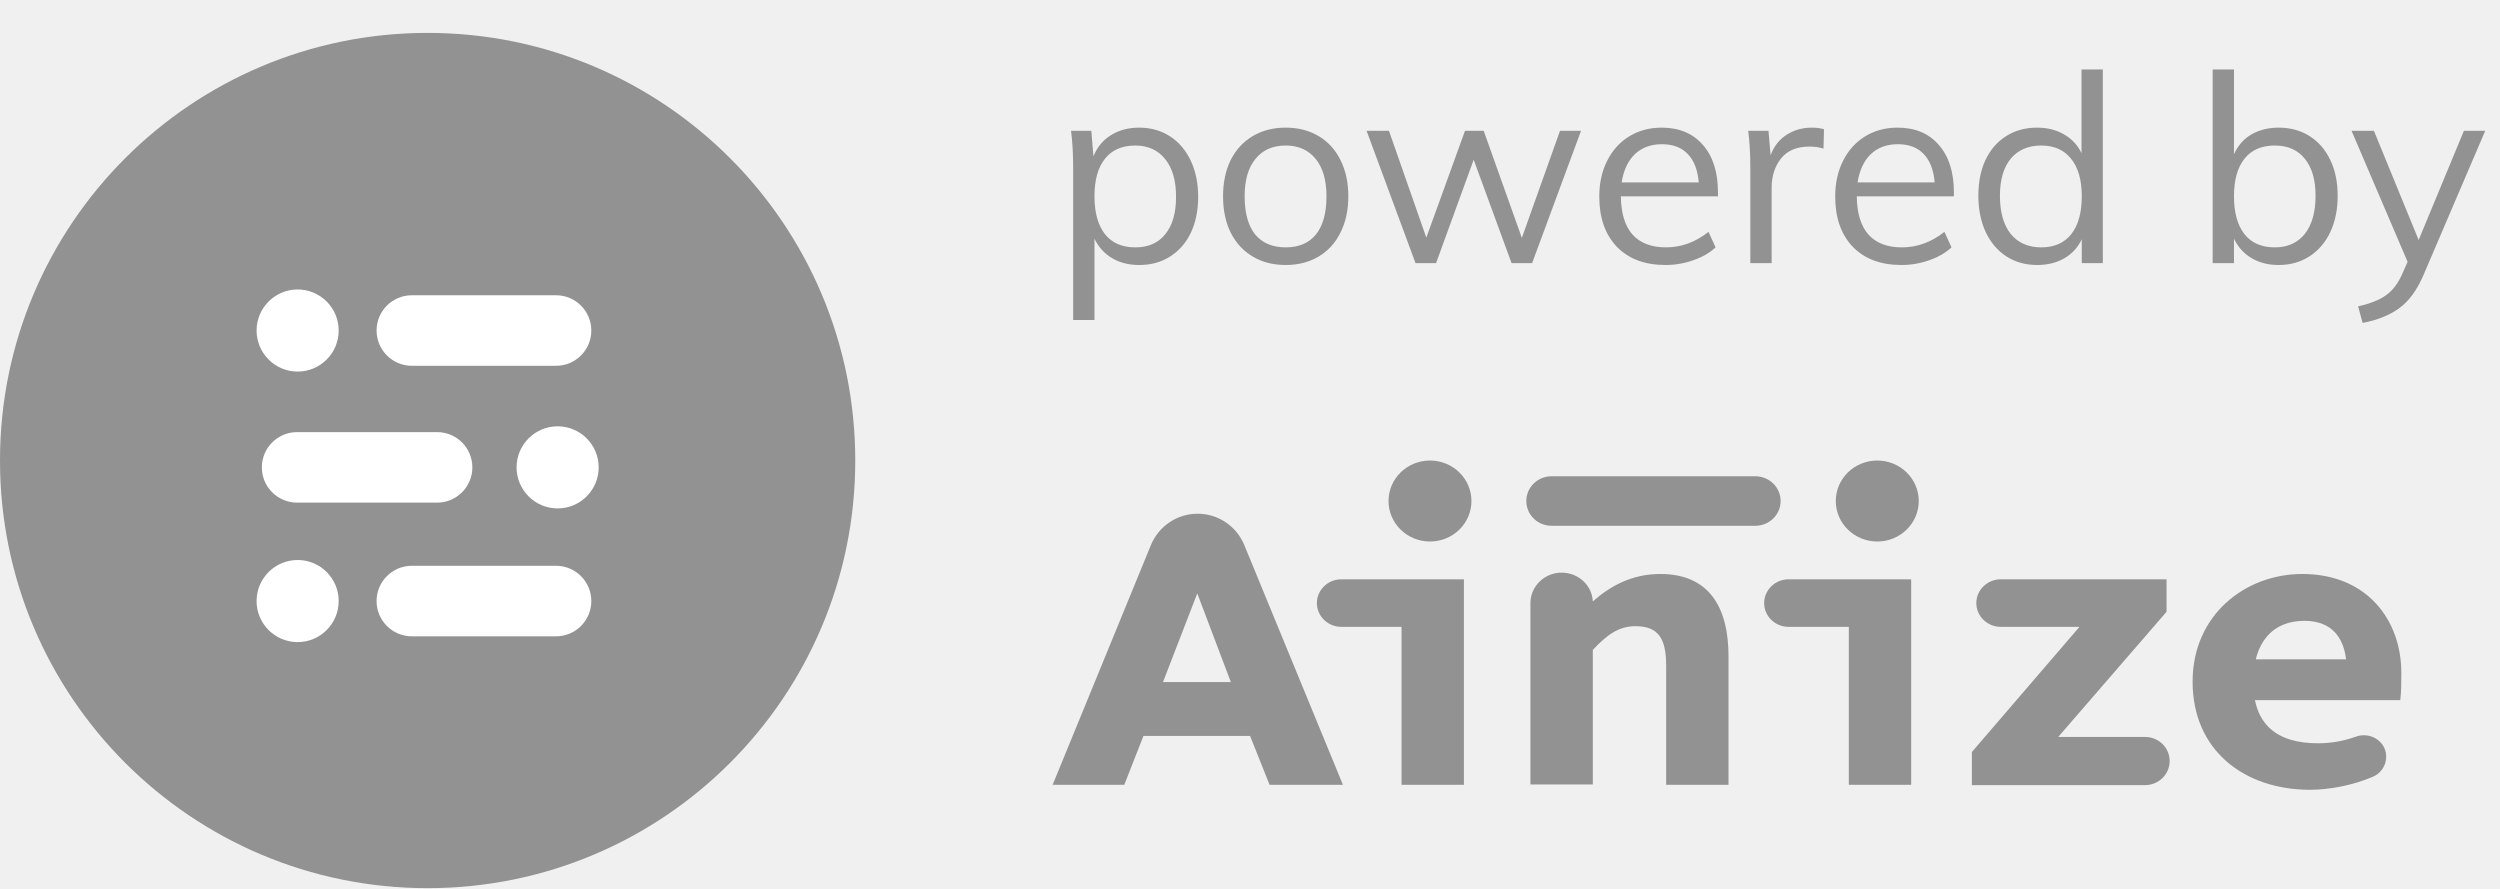
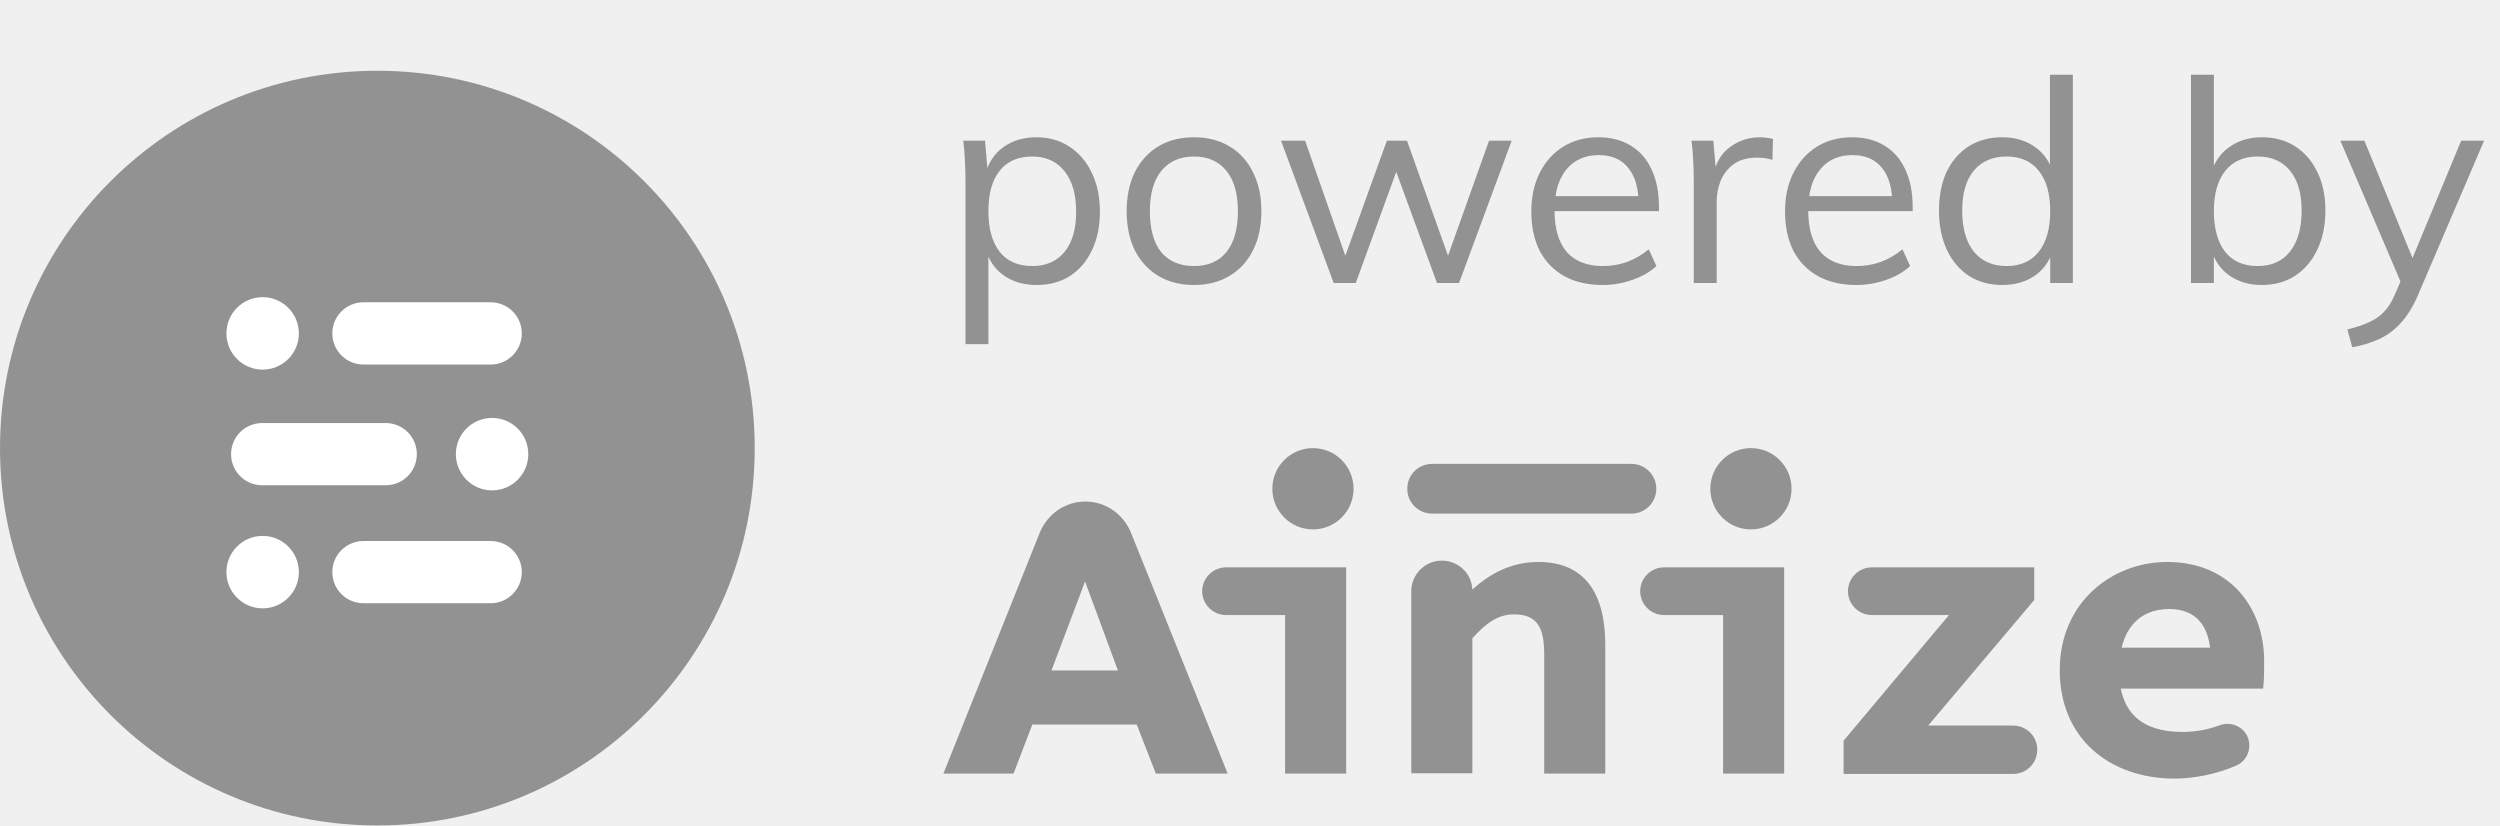
- <svg xmlns="http://www.w3.org/2000/svg" width="76" height="27" viewBox="0 0 76 27" fill="none">
+ <svg xmlns="http://www.w3.org/2000/svg" width="106" height="35" viewBox="0 0 106 35" fill="none">
  <g clip-path="url(#clip0)">
-     <path d="M36.407 15.617C35.782 15.617 35.23 15.994 34.99 16.564L32 23.858H34.178L34.761 22.372H38.002L38.595 23.858H40.825L37.824 16.564C37.585 15.994 37.032 15.617 36.407 15.617ZM35.355 20.735L36.397 18.039L37.418 20.735H35.355Z" fill="#929292" />
-     <path d="M42.607 19.056H40.773C40.367 19.056 40.033 18.73 40.033 18.334C40.033 17.937 40.367 17.611 40.773 17.611H44.503V23.858H42.607V19.056Z" fill="#929292" />
-     <path d="M56.204 19.056H54.37C53.964 19.056 53.63 18.73 53.63 18.334C53.63 17.937 53.964 17.611 54.37 17.611H58.1V23.858H56.204V19.056Z" fill="#929292" />
-     <path d="M59.945 22.861L63.216 19.056H60.82C60.413 19.056 60.08 18.73 60.08 18.334C60.08 17.937 60.413 17.611 60.82 17.611H65.863V18.598L62.57 22.403H65.206C65.623 22.403 65.957 22.728 65.957 23.135C65.957 23.542 65.623 23.868 65.206 23.868H59.945V22.861Z" fill="#929292" />
-     <path d="M66.655 20.724C66.655 18.68 68.27 17.449 69.989 17.449C71.958 17.449 73 18.852 73 20.45C73 20.745 73 21.029 72.969 21.284H68.072V20.043H71.645L71.343 20.399C71.343 19.392 70.895 18.873 70.051 18.873C69.114 18.873 68.499 19.493 68.499 20.735C68.499 22.026 69.218 22.596 70.468 22.596C70.864 22.596 71.26 22.525 71.625 22.393C71.937 22.281 72.291 22.403 72.458 22.688C72.646 23.023 72.5 23.461 72.135 23.613C71.541 23.868 70.833 24.01 70.208 24.01C68.207 24 66.655 22.8 66.655 20.724Z" fill="#929292" />
-     <path d="M53.36 15.984H47.17C46.743 15.984 46.4 15.648 46.4 15.231C46.4 14.814 46.743 14.478 47.17 14.478H53.36C53.787 14.478 54.131 14.814 54.131 15.231C54.131 15.648 53.787 15.984 53.36 15.984Z" fill="#929292" />
-     <path d="M43.472 16.462C44.168 16.462 44.732 15.911 44.732 15.231C44.732 14.551 44.168 14 43.472 14C42.775 14 42.211 14.551 42.211 15.231C42.211 15.911 42.775 16.462 43.472 16.462Z" fill="#929292" />
-     <path d="M57.069 16.462C57.765 16.462 58.33 15.911 58.33 15.231C58.33 14.551 57.765 14 57.069 14C56.373 14 55.808 14.551 55.808 15.231C55.808 15.911 56.373 16.462 57.069 16.462Z" fill="#929292" />
-     <path d="M50.473 17.449C49.609 17.449 48.952 17.815 48.421 18.283C48.4 17.794 47.983 17.408 47.473 17.408C46.952 17.408 46.525 17.825 46.525 18.334V18.71V23.847H48.421V19.758C48.848 19.3 49.213 19.036 49.713 19.036C50.411 19.036 50.651 19.402 50.651 20.236V23.858H52.547V19.992C52.557 18.415 51.922 17.449 50.473 17.449Z" fill="#929292" />
+     <path d="M46.02 21.265C45.166 21.265 44.412 21.791 44.084 22.589L40 32.801H42.974L43.771 30.721H48.197L49.008 32.801H52.054L47.955 22.589C47.628 21.791 46.874 21.265 46.02 21.265ZM44.583 28.428L46.006 24.654L47.4 28.428H44.583Z" fill="#929292" />
+     <path d="M54.487 26.078H51.983C51.428 26.078 50.972 25.623 50.972 25.067C50.972 24.512 51.428 24.056 51.983 24.056H57.078V32.801H54.487V26.078Z" fill="#929292" />
+     <path d="M73.059 26.078H70.555C69.999 26.078 69.544 25.623 69.544 25.067C69.544 24.512 69.999 24.056 70.555 24.056H75.649V32.801H73.059V26.078Z" fill="#929292" />
+     <path d="M78.168 31.405L82.637 26.078H79.364C78.809 26.078 78.353 25.623 78.353 25.067C78.353 24.512 78.809 24.056 79.364 24.056H86.252V25.438L81.754 30.764H85.355C85.924 30.764 86.38 31.22 86.38 31.789C86.38 32.359 85.924 32.815 85.355 32.815H78.168V31.405Z" fill="#929292" />
+     <path d="M87.333 28.414C87.333 25.551 89.539 23.828 91.887 23.828C94.577 23.828 96 25.794 96 28.029C96 28.442 96 28.841 95.957 29.197H89.269V27.46H94.15L93.737 27.958C93.737 26.548 93.125 25.822 91.972 25.822C90.692 25.822 89.852 26.691 89.852 28.428C89.852 30.237 90.834 31.035 92.542 31.035C93.083 31.035 93.623 30.935 94.121 30.75C94.548 30.593 95.032 30.764 95.26 31.163C95.516 31.633 95.317 32.245 94.819 32.459C94.008 32.815 93.04 33.014 92.186 33.014C89.454 33 87.333 31.319 87.333 28.414Z" fill="#929292" />
+     <path d="M69.174 21.777H60.721C60.137 21.777 59.668 21.307 59.668 20.723C59.668 20.139 60.137 19.669 60.721 19.669H69.174C69.757 19.669 70.227 20.139 70.227 20.723C70.227 21.307 69.757 21.777 69.174 21.777Z" fill="#929292" />
+     <path d="M55.669 22.447C56.62 22.447 57.391 21.675 57.391 20.723C57.391 19.771 56.62 19 55.669 19C54.718 19 53.947 19.771 53.947 20.723C53.947 21.675 54.718 22.447 55.669 22.447Z" fill="#929292" />
+     <path d="M74.24 22.447C75.191 22.447 75.962 21.675 75.962 20.723C75.962 19.771 75.191 19 74.24 19C73.289 19 72.518 19.771 72.518 20.723C72.518 21.675 73.289 22.447 74.24 22.447Z" fill="#929292" />
+     <path d="M65.232 23.828C64.051 23.828 63.154 24.341 62.428 24.996C62.4 24.312 61.831 23.771 61.133 23.771C60.422 23.771 59.838 24.355 59.838 25.067V25.594V32.786H62.428V27.061C63.012 26.42 63.51 26.05 64.193 26.05C65.147 26.05 65.474 26.563 65.474 27.73V32.801H68.064V27.389C68.078 25.181 67.21 23.828 65.232 23.828Z" fill="#929292" />
  </g>
-   <path d="M34.632 3.88C34.984 3.88 35.296 3.968 35.568 4.144C35.84 4.32 36.051 4.568 36.2 4.888C36.349 5.203 36.424 5.568 36.424 5.984C36.424 6.4 36.349 6.765 36.2 7.08C36.051 7.389 35.84 7.629 35.568 7.8C35.301 7.971 34.989 8.056 34.632 8.056C34.317 8.056 34.043 7.987 33.808 7.848C33.573 7.709 33.395 7.512 33.272 7.256V9.728H32.624V5.104C32.624 4.688 32.603 4.312 32.56 3.976H33.176L33.24 4.752C33.352 4.475 33.528 4.261 33.768 4.112C34.013 3.957 34.301 3.88 34.632 3.88ZM34.512 7.52C34.907 7.52 35.211 7.387 35.424 7.12C35.643 6.853 35.752 6.475 35.752 5.984C35.752 5.493 35.643 5.112 35.424 4.84C35.205 4.563 34.901 4.424 34.512 4.424C34.112 4.424 33.805 4.557 33.592 4.824C33.379 5.091 33.272 5.472 33.272 5.968C33.272 6.464 33.379 6.848 33.592 7.12C33.805 7.387 34.112 7.52 34.512 7.52ZM39.085 8.056C38.706 8.056 38.373 7.971 38.085 7.8C37.797 7.629 37.573 7.387 37.413 7.072C37.258 6.757 37.181 6.389 37.181 5.968C37.181 5.547 37.258 5.179 37.413 4.864C37.573 4.549 37.797 4.307 38.085 4.136C38.373 3.965 38.706 3.88 39.085 3.88C39.464 3.88 39.797 3.965 40.085 4.136C40.373 4.307 40.594 4.549 40.749 4.864C40.909 5.179 40.989 5.547 40.989 5.968C40.989 6.389 40.909 6.757 40.749 7.072C40.594 7.387 40.373 7.629 40.085 7.8C39.797 7.971 39.464 8.056 39.085 8.056ZM39.085 7.52C39.485 7.52 39.791 7.389 40.005 7.128C40.218 6.861 40.325 6.475 40.325 5.968C40.325 5.477 40.215 5.099 39.997 4.832C39.778 4.56 39.474 4.424 39.085 4.424C38.69 4.424 38.383 4.56 38.165 4.832C37.946 5.099 37.837 5.477 37.837 5.968C37.837 6.475 37.944 6.861 38.157 7.128C38.376 7.389 38.685 7.52 39.085 7.52ZM47.424 3.976H48.064L46.576 8H45.952L44.8 4.856L43.656 8H43.032L41.544 3.976H42.224L43.36 7.224L44.536 3.976H45.104L46.264 7.232L47.424 3.976ZM52.226 5.968H49.274C49.28 6.48 49.397 6.867 49.626 7.128C49.861 7.389 50.2 7.52 50.642 7.52C51.112 7.52 51.544 7.363 51.938 7.048L52.154 7.52C51.978 7.685 51.752 7.816 51.474 7.912C51.202 8.008 50.922 8.056 50.634 8.056C50.005 8.056 49.512 7.872 49.154 7.504C48.797 7.131 48.618 6.621 48.618 5.976C48.618 5.565 48.698 5.203 48.858 4.888C49.018 4.568 49.242 4.32 49.53 4.144C49.818 3.968 50.146 3.88 50.514 3.88C51.048 3.88 51.466 4.056 51.77 4.408C52.074 4.755 52.226 5.235 52.226 5.848V5.968ZM50.522 4.384C50.186 4.384 49.912 4.485 49.698 4.688C49.49 4.891 49.357 5.176 49.298 5.544H51.642C51.61 5.165 51.498 4.877 51.306 4.68C51.12 4.483 50.858 4.384 50.522 4.384ZM55.082 3.88C55.215 3.88 55.338 3.896 55.45 3.928L55.434 4.52C55.311 4.477 55.17 4.456 55.01 4.456C54.621 4.456 54.33 4.579 54.138 4.824C53.951 5.064 53.858 5.357 53.858 5.704V8H53.21V5.104C53.21 4.688 53.189 4.312 53.146 3.976H53.762L53.826 4.72C53.927 4.448 54.09 4.24 54.314 4.096C54.538 3.952 54.794 3.88 55.082 3.88ZM59.398 5.968H56.446C56.452 6.48 56.569 6.867 56.798 7.128C57.033 7.389 57.372 7.52 57.814 7.52C58.284 7.52 58.716 7.363 59.11 7.048L59.326 7.52C59.15 7.685 58.924 7.816 58.646 7.912C58.374 8.008 58.094 8.056 57.806 8.056C57.177 8.056 56.684 7.872 56.326 7.504C55.969 7.131 55.79 6.621 55.79 5.976C55.79 5.565 55.87 5.203 56.03 4.888C56.19 4.568 56.414 4.32 56.702 4.144C56.99 3.968 57.318 3.88 57.686 3.88C58.22 3.88 58.638 4.056 58.942 4.408C59.246 4.755 59.398 5.235 59.398 5.848V5.968ZM57.694 4.384C57.358 4.384 57.084 4.485 56.87 4.688C56.662 4.891 56.529 5.176 56.47 5.544H58.814C58.782 5.165 58.67 4.877 58.478 4.68C58.292 4.483 58.03 4.384 57.694 4.384ZM63.926 2.112V8H63.286V7.272C63.169 7.523 62.99 7.717 62.75 7.856C62.515 7.989 62.24 8.056 61.926 8.056C61.574 8.056 61.262 7.968 60.99 7.792C60.723 7.616 60.515 7.371 60.366 7.056C60.217 6.736 60.142 6.368 60.142 5.952C60.142 5.536 60.214 5.173 60.358 4.864C60.507 4.549 60.718 4.307 60.99 4.136C61.262 3.965 61.574 3.88 61.926 3.88C62.24 3.88 62.515 3.949 62.75 4.088C62.984 4.221 63.16 4.411 63.278 4.656V2.112H63.926ZM62.054 7.52C62.449 7.52 62.752 7.387 62.966 7.12C63.179 6.848 63.286 6.464 63.286 5.968C63.286 5.477 63.179 5.099 62.966 4.832C62.752 4.56 62.449 4.424 62.054 4.424C61.659 4.424 61.35 4.557 61.126 4.824C60.907 5.091 60.798 5.467 60.798 5.952C60.798 6.448 60.907 6.835 61.126 7.112C61.35 7.384 61.659 7.52 62.054 7.52ZM69.273 3.88C69.625 3.88 69.937 3.965 70.209 4.136C70.481 4.307 70.691 4.549 70.841 4.864C70.99 5.173 71.065 5.536 71.065 5.952C71.065 6.368 70.99 6.736 70.841 7.056C70.691 7.371 70.481 7.616 70.209 7.792C69.937 7.968 69.625 8.056 69.273 8.056C68.958 8.056 68.683 7.987 68.449 7.848C68.214 7.709 68.035 7.512 67.913 7.256V8H67.265V2.112H67.913V4.688C68.03 4.427 68.206 4.227 68.441 4.088C68.681 3.949 68.958 3.88 69.273 3.88ZM69.153 7.52C69.542 7.52 69.846 7.384 70.065 7.112C70.283 6.835 70.393 6.448 70.393 5.952C70.393 5.467 70.283 5.091 70.065 4.824C69.851 4.557 69.547 4.424 69.153 4.424C68.753 4.424 68.446 4.557 68.233 4.824C68.019 5.091 67.913 5.472 67.913 5.968C67.913 6.464 68.019 6.848 68.233 7.12C68.446 7.387 68.753 7.52 69.153 7.52ZM75.551 3.976L73.671 8.368C73.473 8.827 73.225 9.163 72.927 9.376C72.628 9.589 72.26 9.736 71.823 9.816L71.687 9.312C72.065 9.227 72.351 9.112 72.543 8.968C72.74 8.829 72.903 8.613 73.031 8.32L73.191 7.96L71.487 3.976H72.167L73.527 7.296L74.903 3.976H75.551Z" fill="#929292" />
-   <circle cx="13" cy="14" r="13" fill="#929292" />
-   <path d="M16.904 11.12H12.52C11.928 11.12 11.448 10.64 11.448 10.048C11.448 9.456 11.928 8.976 12.52 8.976H16.904C17.496 8.976 17.976 9.456 17.976 10.048C17.976 10.64 17.496 11.12 16.904 11.12Z" fill="white" />
-   <path d="M9.048 11.296C9.737 11.296 10.296 10.737 10.296 10.048C10.296 9.359 9.737 8.8 9.048 8.8C8.359 8.8 7.8 9.359 7.8 10.048C7.8 10.737 8.359 11.296 9.048 11.296Z" fill="white" />
-   <path d="M16.904 19.344H12.52C11.928 19.344 11.448 18.864 11.448 18.272C11.448 17.68 11.928 17.2 12.52 17.2H16.904C17.496 17.2 17.976 17.68 17.976 18.272C17.976 18.864 17.496 19.344 16.904 19.344Z" fill="white" />
-   <path d="M9.048 19.52C9.737 19.52 10.296 18.961 10.296 18.272C10.296 17.583 9.737 17.024 9.048 17.024C8.359 17.024 7.8 17.583 7.8 18.272C7.8 18.961 8.359 19.52 9.048 19.52Z" fill="white" />
-   <path d="M9.032 13.136H13.288C13.88 13.136 14.36 13.616 14.36 14.208C14.36 14.8 13.88 15.28 13.288 15.28H9.032C8.44 15.28 7.96 14.8 7.96 14.208C7.96 13.616 8.44 13.136 9.032 13.136Z" fill="white" />
-   <path d="M16.952 15.456C17.641 15.456 18.2 14.897 18.2 14.208C18.2 13.519 17.641 12.96 16.952 12.96C16.263 12.96 15.704 13.519 15.704 14.208C15.704 14.897 16.263 15.456 16.952 15.456Z" fill="white" />
+   <path d="M40.936 14.592V7.656C40.936 7.376 40.928 7.096 40.912 6.816C40.904 6.528 40.88 6.244 40.84 5.964H41.764L41.872 7.212L41.776 7.392C41.912 6.888 42.172 6.5 42.556 6.228C42.94 5.956 43.404 5.82 43.948 5.82C44.476 5.82 44.94 5.952 45.34 6.216C45.748 6.48 46.064 6.848 46.288 7.32C46.52 7.792 46.636 8.344 46.636 8.976C46.636 9.608 46.52 10.16 46.288 10.632C46.064 11.096 45.752 11.456 45.352 11.712C44.952 11.96 44.484 12.084 43.948 12.084C43.404 12.084 42.94 11.948 42.556 11.676C42.172 11.404 41.912 11.016 41.776 10.512L41.908 10.392V14.592H40.936ZM43.768 11.28C44.352 11.28 44.808 11.08 45.136 10.68C45.464 10.28 45.628 9.712 45.628 8.976C45.628 8.24 45.464 7.668 45.136 7.26C44.808 6.844 44.352 6.636 43.768 6.636C43.168 6.636 42.708 6.836 42.388 7.236C42.068 7.636 41.908 8.208 41.908 8.952C41.908 9.696 42.068 10.272 42.388 10.68C42.708 11.08 43.168 11.28 43.768 11.28ZM50.627 12.084C50.051 12.084 49.547 11.956 49.115 11.7C48.691 11.444 48.359 11.084 48.119 10.62C47.887 10.148 47.771 9.592 47.771 8.952C47.771 8.32 47.887 7.768 48.119 7.296C48.359 6.824 48.691 6.46 49.115 6.204C49.547 5.948 50.051 5.82 50.627 5.82C51.203 5.82 51.703 5.948 52.127 6.204C52.559 6.46 52.891 6.824 53.123 7.296C53.363 7.768 53.483 8.32 53.483 8.952C53.483 9.592 53.363 10.148 53.123 10.62C52.891 11.084 52.559 11.444 52.127 11.7C51.703 11.956 51.203 12.084 50.627 12.084ZM50.627 11.28C51.219 11.28 51.675 11.084 51.995 10.692C52.323 10.292 52.487 9.712 52.487 8.952C52.487 8.208 52.323 7.636 51.995 7.236C51.667 6.836 51.211 6.636 50.627 6.636C50.043 6.636 49.583 6.836 49.247 7.236C48.919 7.636 48.755 8.208 48.755 8.952C48.755 9.712 48.915 10.292 49.235 10.692C49.563 11.084 50.027 11.28 50.627 11.28ZM56.548 12L54.316 5.964H55.336L57.196 11.28H56.884L58.804 5.964H59.656L61.552 11.28H61.24L63.136 5.964H64.096L61.864 12H60.928L58.936 6.564H59.464L57.484 12H56.548ZM70.232 11.28C69.968 11.528 69.628 11.724 69.212 11.868C68.804 12.012 68.384 12.084 67.952 12.084C67.328 12.084 66.788 11.96 66.332 11.712C65.884 11.464 65.536 11.108 65.288 10.644C65.048 10.172 64.928 9.612 64.928 8.964C64.928 8.34 65.048 7.792 65.288 7.32C65.528 6.848 65.86 6.48 66.284 6.216C66.716 5.952 67.212 5.82 67.772 5.82C68.308 5.82 68.768 5.94 69.152 6.18C69.536 6.412 69.828 6.748 70.028 7.188C70.236 7.628 70.34 8.156 70.34 8.772V8.952H65.78V8.316H69.788L69.476 8.76C69.492 8.056 69.352 7.516 69.056 7.14C68.768 6.764 68.344 6.576 67.784 6.576C67.2 6.576 66.74 6.784 66.404 7.2C66.076 7.608 65.912 8.176 65.912 8.904C65.912 9.688 66.084 10.28 66.428 10.68C66.78 11.08 67.292 11.28 67.964 11.28C68.316 11.28 68.652 11.224 68.972 11.112C69.3 10.992 69.612 10.812 69.908 10.572L70.232 11.28ZM71.815 12V7.656C71.815 7.376 71.807 7.096 71.791 6.816C71.783 6.528 71.759 6.244 71.719 5.964H72.643L72.775 7.452L72.643 7.416C72.755 6.888 72.995 6.492 73.363 6.228C73.739 5.956 74.159 5.82 74.623 5.82C74.727 5.82 74.823 5.828 74.911 5.844C75.007 5.852 75.095 5.868 75.175 5.892L75.151 6.78C74.967 6.716 74.755 6.684 74.515 6.684C74.099 6.684 73.763 6.776 73.507 6.96C73.259 7.144 73.075 7.38 72.955 7.668C72.843 7.948 72.787 8.244 72.787 8.556V12H71.815ZM80.989 11.28C80.725 11.528 80.385 11.724 79.969 11.868C79.561 12.012 79.141 12.084 78.709 12.084C78.085 12.084 77.545 11.96 77.089 11.712C76.641 11.464 76.293 11.108 76.045 10.644C75.805 10.172 75.685 9.612 75.685 8.964C75.685 8.34 75.805 7.792 76.045 7.32C76.285 6.848 76.617 6.48 77.041 6.216C77.473 5.952 77.969 5.82 78.529 5.82C79.065 5.82 79.525 5.94 79.909 6.18C80.293 6.412 80.585 6.748 80.785 7.188C80.993 7.628 81.097 8.156 81.097 8.772V8.952H76.537V8.316H80.545L80.233 8.76C80.249 8.056 80.109 7.516 79.813 7.14C79.525 6.764 79.101 6.576 78.541 6.576C77.957 6.576 77.497 6.784 77.161 7.2C76.833 7.608 76.669 8.176 76.669 8.904C76.669 9.688 76.841 10.28 77.185 10.68C77.537 11.08 78.049 11.28 78.721 11.28C79.073 11.28 79.409 11.224 79.729 11.112C80.057 10.992 80.369 10.812 80.665 10.572L80.989 11.28ZM87.889 12H86.929V10.38L87.073 10.512C86.937 11.016 86.677 11.404 86.293 11.676C85.909 11.948 85.441 12.084 84.889 12.084C84.361 12.084 83.893 11.956 83.485 11.7C83.085 11.436 82.773 11.068 82.549 10.596C82.325 10.116 82.213 9.56 82.213 8.928C82.213 8.296 82.321 7.748 82.537 7.284C82.761 6.82 83.073 6.46 83.473 6.204C83.881 5.948 84.353 5.82 84.889 5.82C85.441 5.82 85.909 5.96 86.293 6.24C86.677 6.512 86.937 6.896 87.073 7.392L86.917 7.512V3.168H87.889V12ZM85.081 11.28C85.665 11.28 86.117 11.08 86.437 10.68C86.765 10.272 86.929 9.696 86.929 8.952C86.929 8.216 86.769 7.648 86.449 7.248C86.129 6.84 85.673 6.636 85.081 6.636C84.489 6.636 84.025 6.836 83.689 7.236C83.361 7.636 83.197 8.2 83.197 8.928C83.197 9.672 83.361 10.252 83.689 10.668C84.025 11.076 84.489 11.28 85.081 11.28ZM92.897 12V3.168H93.869V7.512L93.737 7.392C93.873 6.896 94.133 6.512 94.517 6.24C94.901 5.96 95.365 5.82 95.909 5.82C96.445 5.82 96.913 5.948 97.313 6.204C97.713 6.46 98.025 6.82 98.249 7.284C98.481 7.748 98.597 8.296 98.597 8.928C98.597 9.56 98.481 10.116 98.249 10.596C98.025 11.068 97.709 11.436 97.301 11.7C96.901 11.956 96.437 12.084 95.909 12.084C95.365 12.084 94.901 11.948 94.517 11.676C94.133 11.404 93.873 11.016 93.737 10.512L93.869 10.38V12H92.897ZM95.729 11.28C96.313 11.28 96.769 11.076 97.097 10.668C97.425 10.252 97.589 9.672 97.589 8.928C97.589 8.2 97.425 7.636 97.097 7.236C96.769 6.836 96.313 6.636 95.729 6.636C95.129 6.636 94.669 6.84 94.349 7.248C94.029 7.648 93.869 8.216 93.869 8.952C93.869 9.696 94.029 10.272 94.349 10.68C94.669 11.08 95.129 11.28 95.729 11.28ZM99.734 14.724L99.53 13.968C99.898 13.88 100.206 13.776 100.454 13.656C100.71 13.544 100.922 13.396 101.09 13.212C101.266 13.028 101.418 12.784 101.546 12.48L101.93 11.592L102.146 11.292L104.354 5.964H105.326L102.506 12.552C102.29 13.04 102.046 13.428 101.774 13.716C101.502 14.012 101.194 14.236 100.85 14.388C100.514 14.54 100.142 14.652 99.734 14.724ZM101.942 12.312L99.23 5.964H100.25L102.434 11.292L101.942 12.312Z" fill="#929292" />
+   <circle cx="16" cy="19" r="16" fill="#929292" />
+   <path d="M20.805 15.456H15.409C14.681 15.456 14.09 14.865 14.09 14.136C14.09 13.408 14.681 12.817 15.409 12.817H20.805C21.534 12.817 22.124 13.408 22.124 14.136C22.124 14.865 21.534 15.456 20.805 15.456Z" fill="white" />
+   <path d="M11.136 15.672C11.984 15.672 12.672 14.984 12.672 14.136C12.672 13.288 11.984 12.6 11.136 12.6C10.288 12.6 9.6 13.288 9.6 14.136C9.6 14.984 10.288 15.672 11.136 15.672Z" fill="white" />
+   <path d="M20.805 25.577H15.409C14.681 25.577 14.09 24.986 14.09 24.258C14.09 23.529 14.681 22.939 15.409 22.939H20.805C21.534 22.939 22.124 23.529 22.124 24.258C22.124 24.986 21.534 25.577 20.805 25.577Z" fill="white" />
+   <path d="M11.136 25.794C11.984 25.794 12.672 25.106 12.672 24.258C12.672 23.41 11.984 22.722 11.136 22.722C10.288 22.722 9.6 23.41 9.6 24.258C9.6 25.106 10.288 25.794 11.136 25.794Z" fill="white" />
+   <path d="M11.116 17.937H16.354C17.083 17.937 17.674 18.527 17.674 19.256C17.674 19.985 17.083 20.576 16.354 20.576H11.116C10.388 20.576 9.797 19.985 9.797 19.256C9.797 18.527 10.388 17.937 11.116 17.937Z" fill="white" />
+   <path d="M20.864 20.792C21.712 20.792 22.4 20.104 22.4 19.256C22.4 18.408 21.712 17.72 20.864 17.72C20.016 17.72 19.328 18.408 19.328 19.256C19.328 20.104 20.016 20.792 20.864 20.792Z" fill="white" />
  <defs>
    <clipPath id="clip0">
-       <rect x="32" y="14" width="41" height="10" fill="white" />
+       <rect x="40" y="19" width="56" height="14" fill="white" />
    </clipPath>
  </defs>
</svg>
